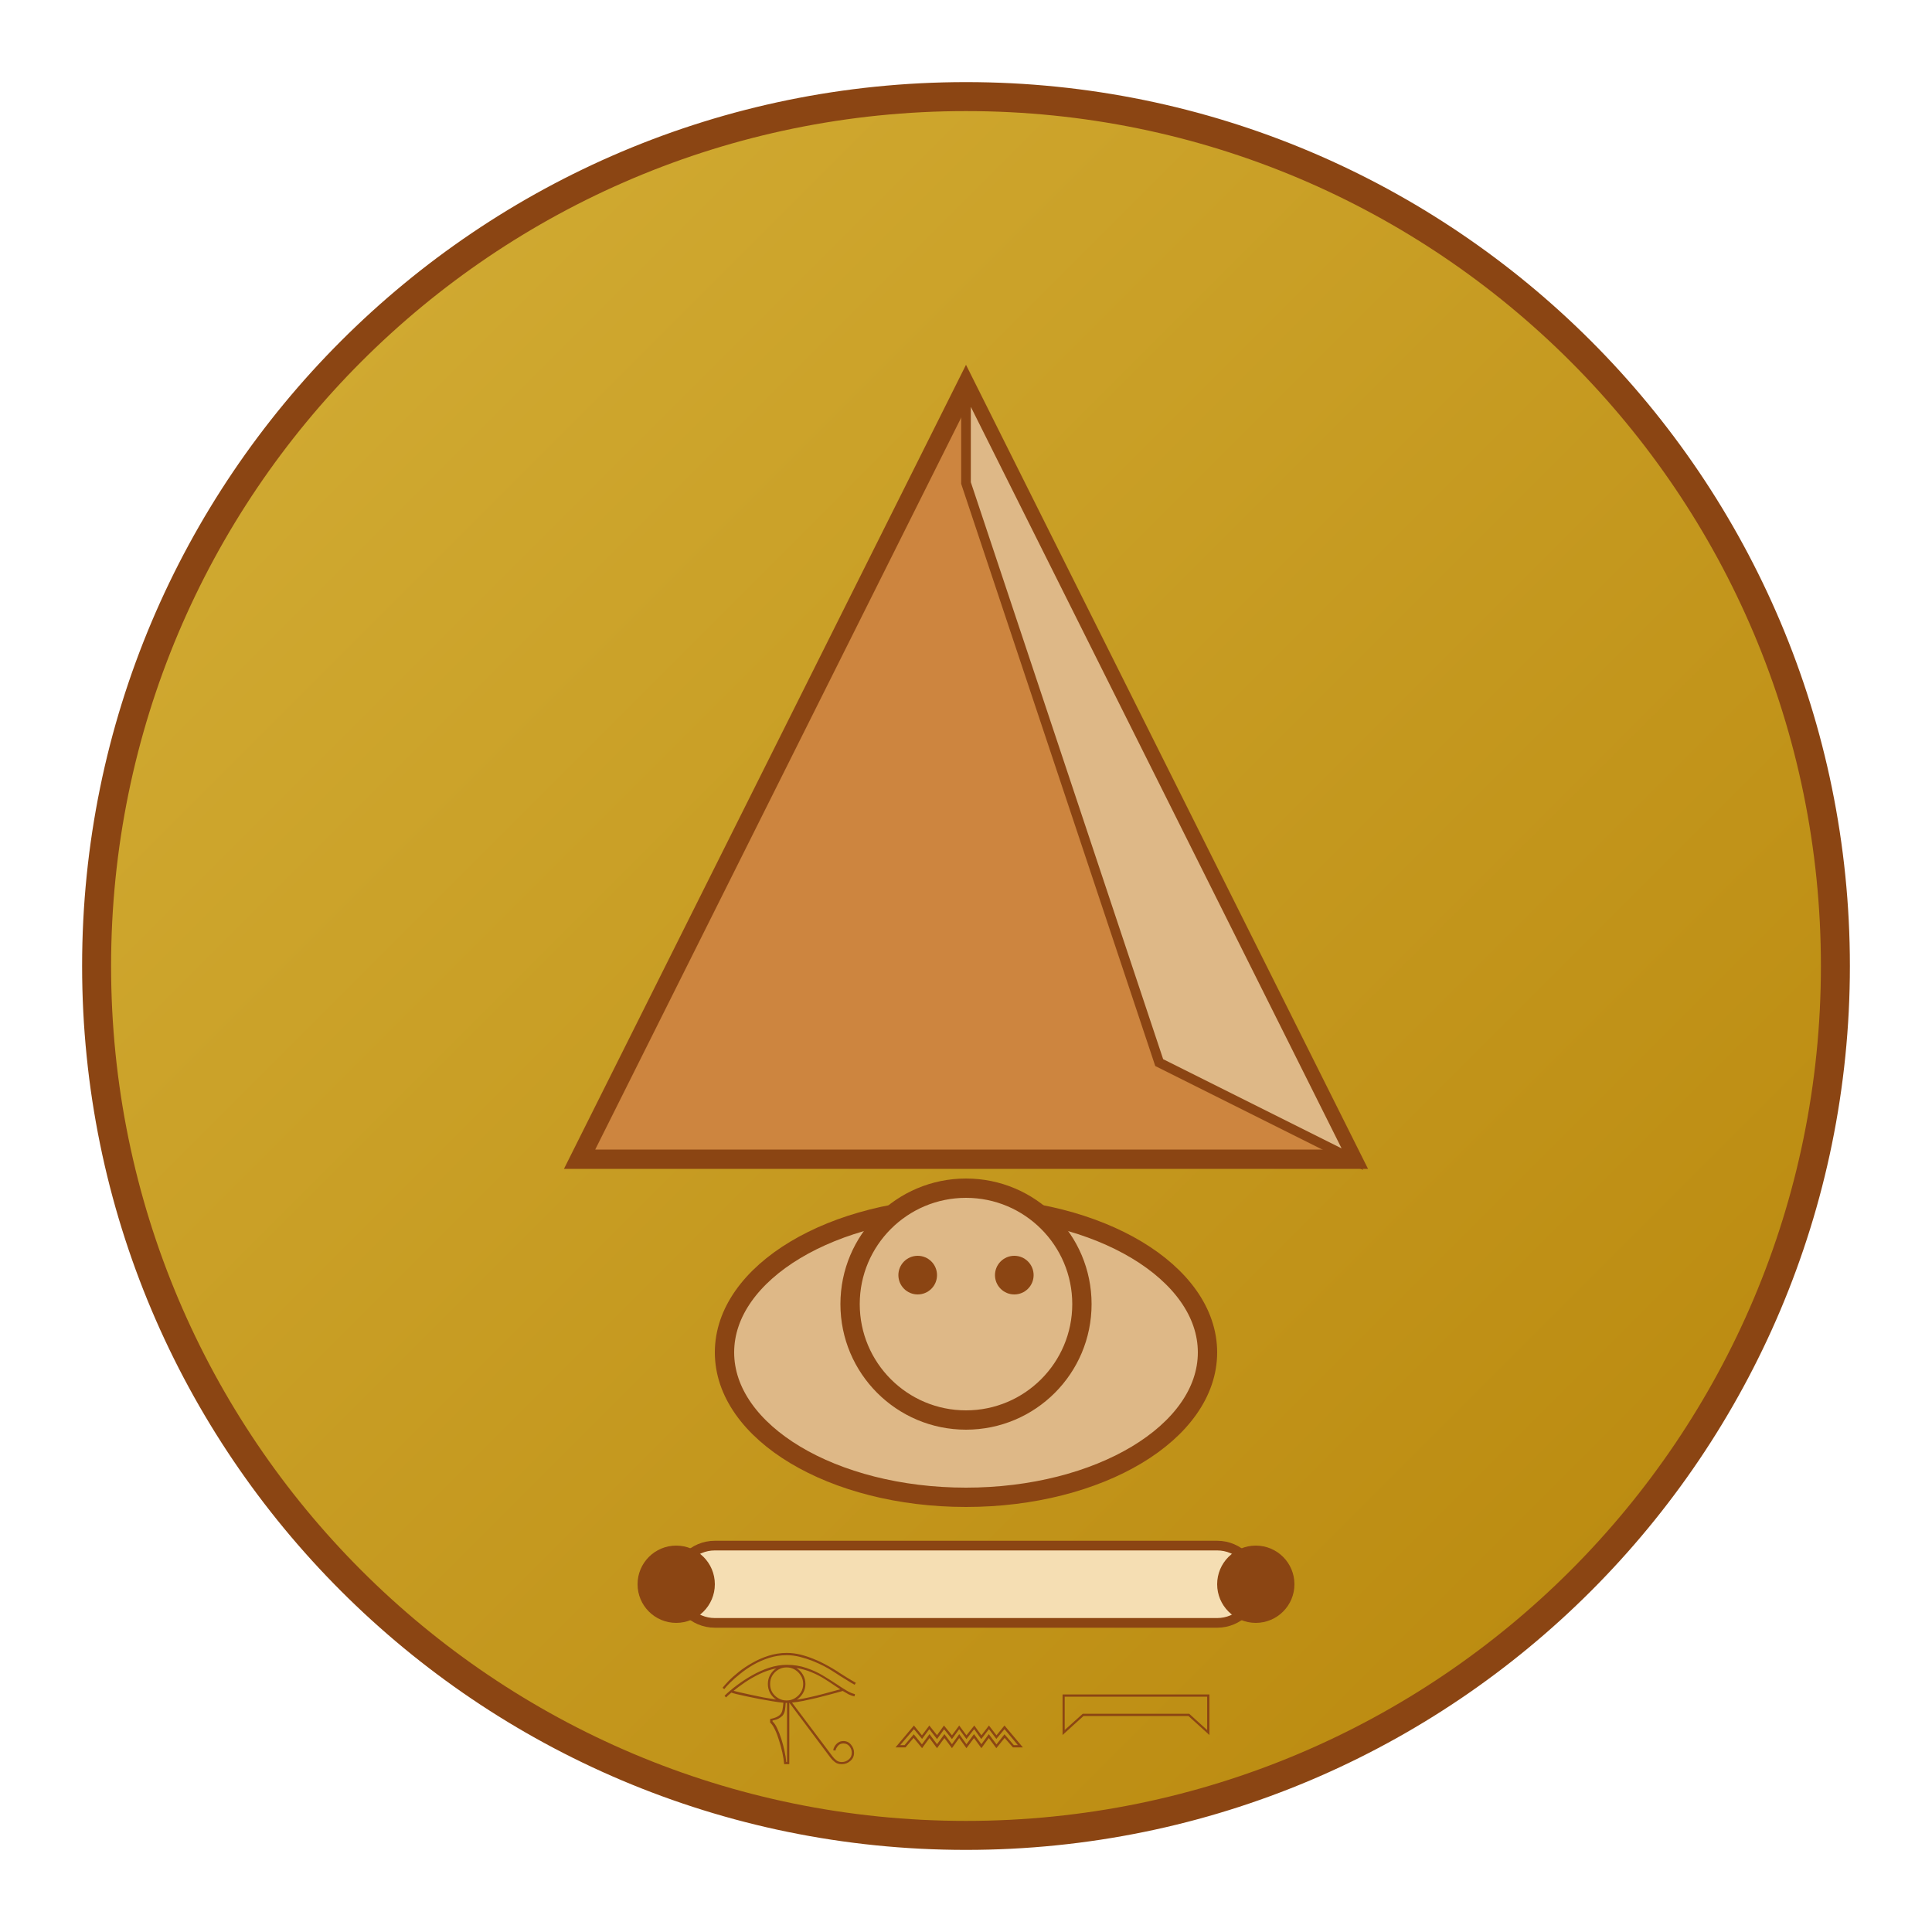
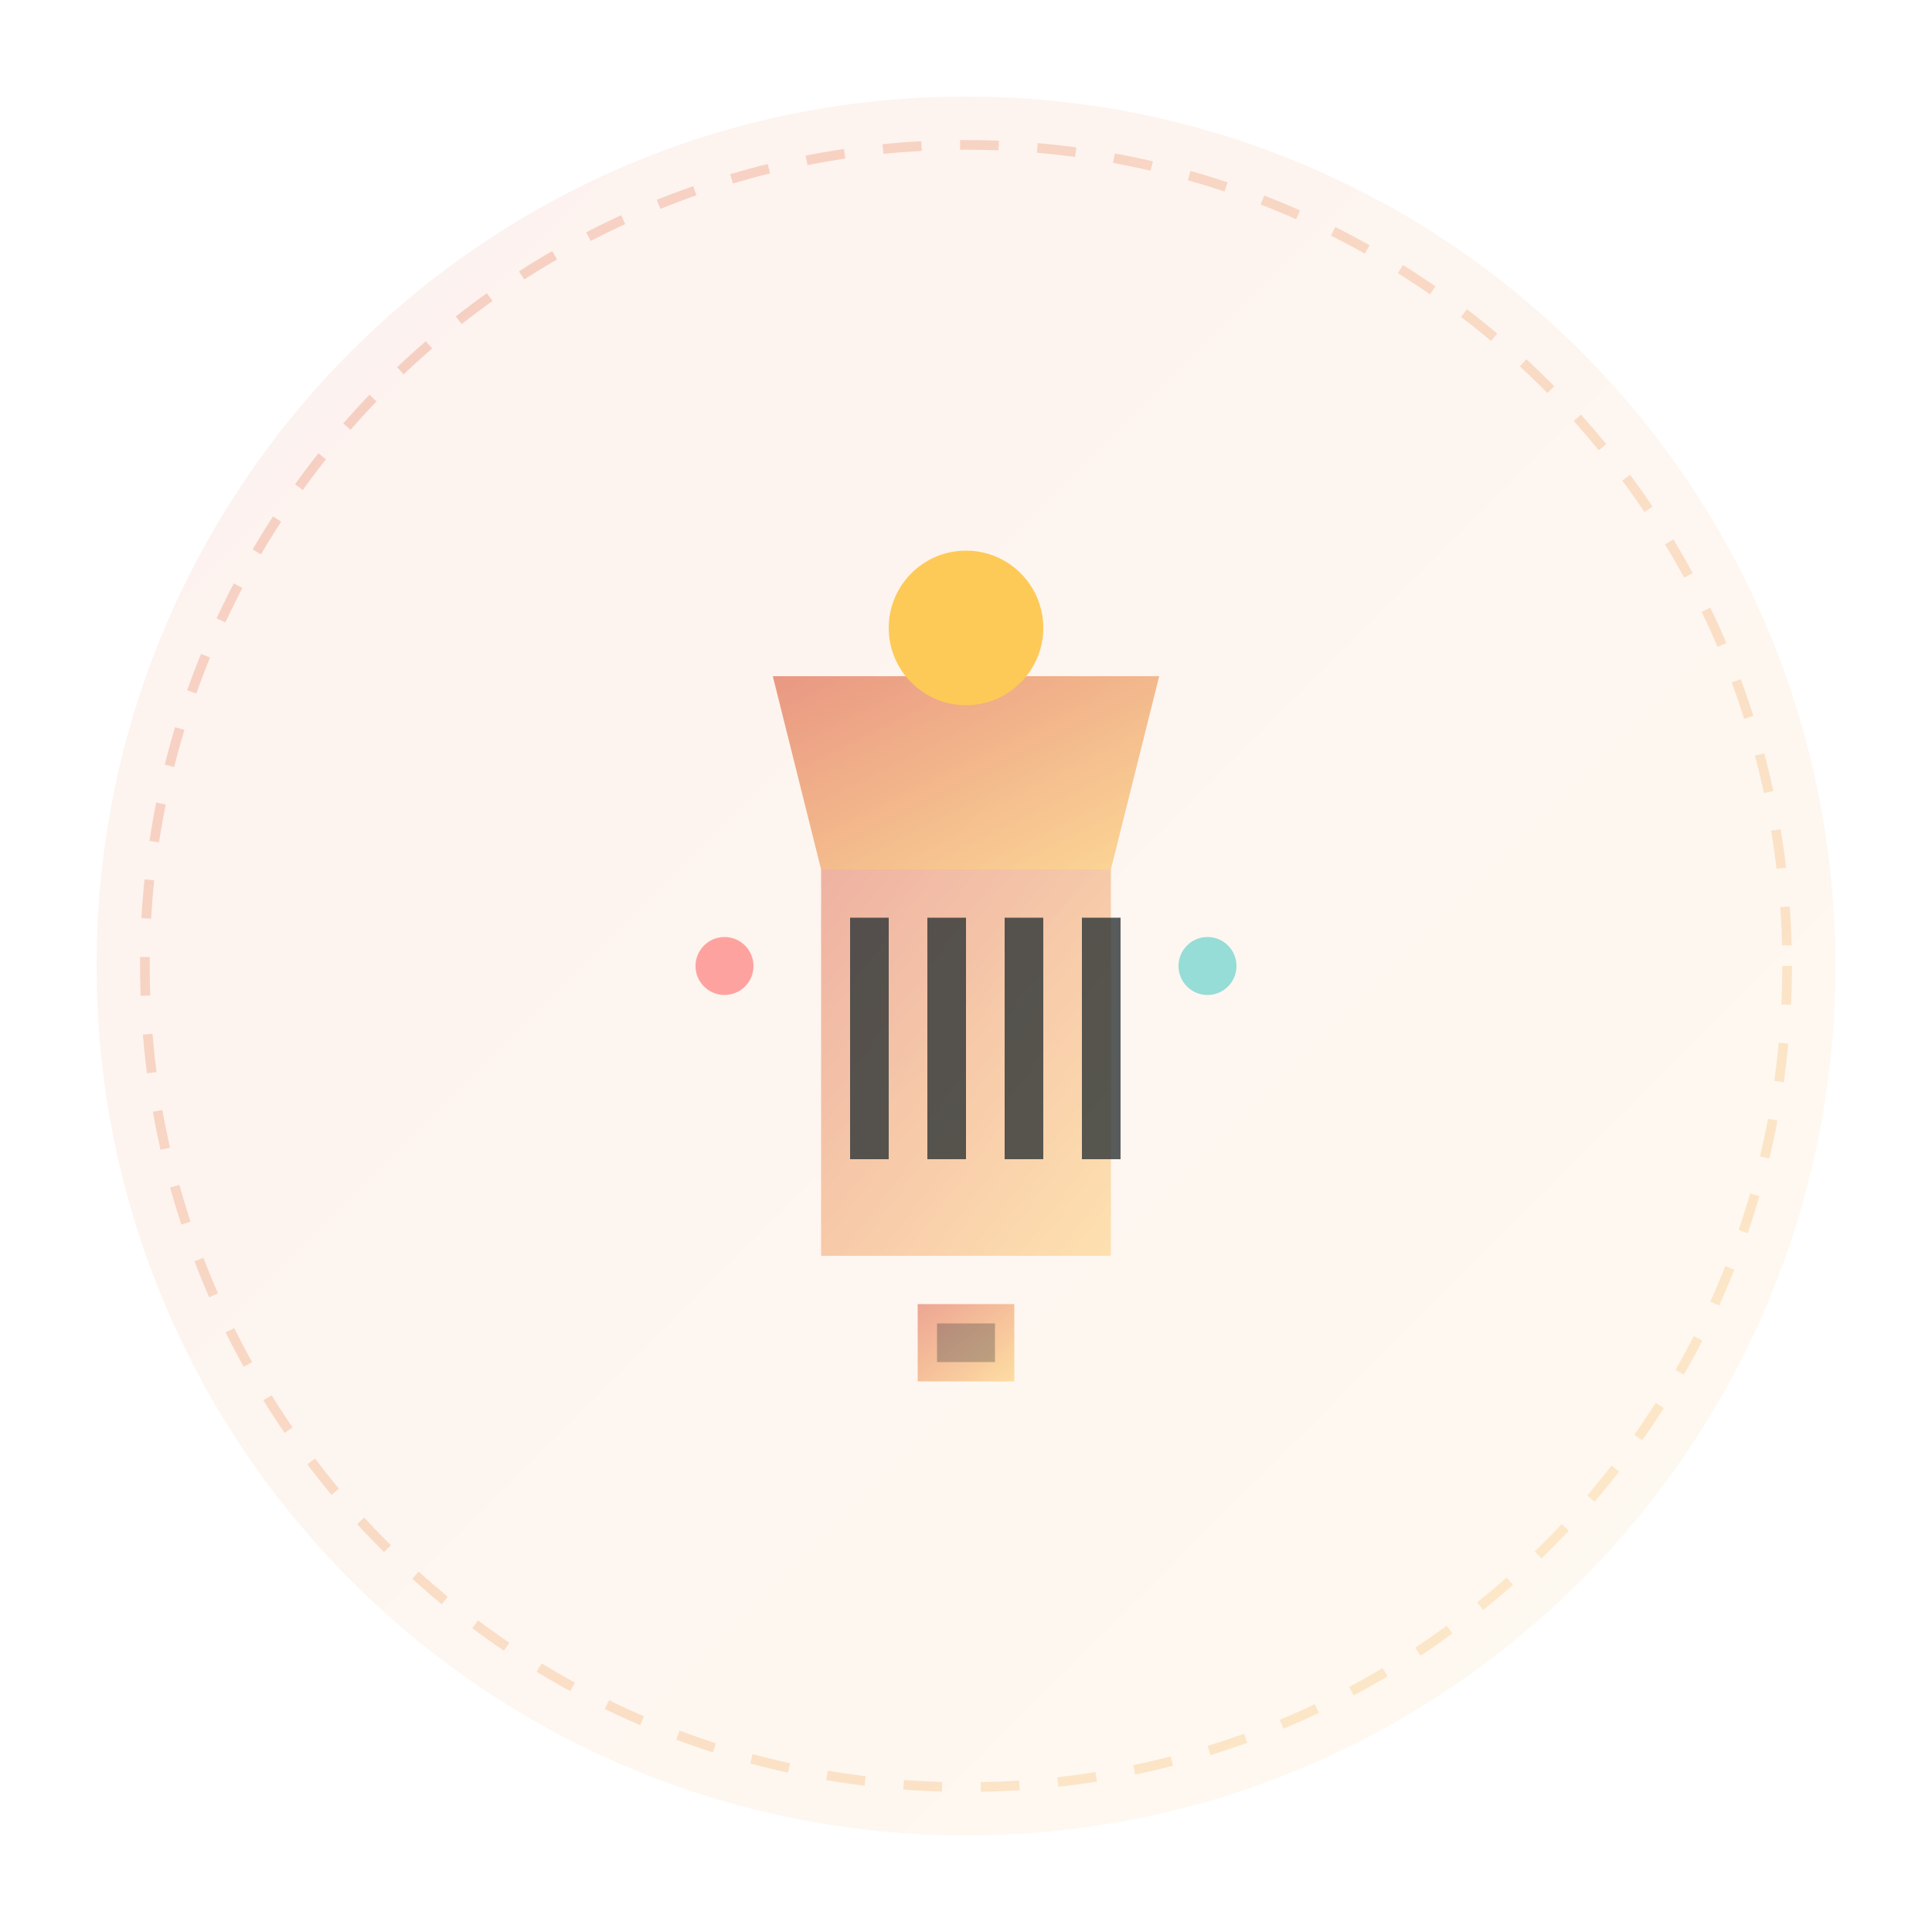
<svg xmlns="http://www.w3.org/2000/svg" viewBox="0 0 200 200">
  <defs>
-     <linearGradient id="ancientGrad" x1="0%" y1="0%" x2="100%" y2="100%">
-       <stop offset="0%" style="stop-color:#D4AF37;stop-opacity:1" />
-       <stop offset="100%" style="stop-color:#B8860B;stop-opacity:1" />
+     <linearGradient id="historyGradient" x1="0%" y1="0%" x2="100%" y2="100%">
+       <stop offset="0%" style="stop-color:#e17055;stop-opacity:1" />
+       <stop offset="100%" style="stop-color:#fdcb6e;stop-opacity:1" />
    </linearGradient>
  </defs>
-   <circle cx="100" cy="100" r="90" fill="url(#ancientGrad)" stroke="#8B4513" stroke-width="3" />
-   <polygon points="100,40 60,120 140,120" fill="#CD853F" stroke="#8B4513" stroke-width="2" />
-   <polygon points="100,40 140,120 120,110 100,50" fill="#DEB887" stroke="#8B4513" stroke-width="1" />
-   <ellipse cx="100" cy="140" rx="25" ry="15" fill="#DEB887" stroke="#8B4513" stroke-width="2" />
-   <circle cx="100" cy="135" r="12" fill="#DEB887" stroke="#8B4513" stroke-width="2" />
-   <circle cx="95" cy="132" r="2" fill="#8B4513" />
-   <circle cx="105" cy="132" r="2" fill="#8B4513" />
-   <rect x="70" y="160" width="60" height="8" fill="#F5DEB3" stroke="#8B4513" stroke-width="1" rx="4" />
-   <circle cx="70" cy="164" r="4" fill="#8B4513" />
-   <circle cx="130" cy="164" r="4" fill="#8B4513" />
-   <text x="100" y="180" text-anchor="middle" font-family="serif" font-size="12" fill="#8B4513">𓂀 𓈖 𓇯</text>
+   <circle cx="100" cy="100" r="90" fill="url(#historyGradient)" opacity="0.1" />
+   <g transform="translate(100,100)">
+     <polygon points="-20,-30 20,-30 15,-10 -15,-10" fill="url(#historyGradient)" opacity="0.7" />
+     <rect x="-15" y="-10" width="30" height="40" fill="url(#historyGradient)" opacity="0.5" />
+     <g fill="#2d3436" opacity="0.8">
+       <rect x="-12" y="-5" width="4" height="25" />
+       <rect x="-4" y="-5" width="4" height="25" />
+       <rect x="4" y="-5" width="4" height="25" />
+       <rect x="12" y="-5" width="4" height="25" />
+     </g>
+     <circle cx="0" cy="-35" r="8" fill="#feca57">
+       <animate attributeName="fill" values="#feca57;#fdcb6e;#feca57" dur="3s" repeatCount="indefinite" />
+     </circle>
+     <g opacity="0.6">
+       <circle cx="-25" cy="0" r="3" fill="#ff6b6b">
+         <animate attributeName="r" values="3;5;3" dur="2s" repeatCount="indefinite" />
+       </circle>
+       <circle cx="25" cy="0" r="3" fill="#4ecdc4">
+         <animate attributeName="r" values="3;5;3" dur="2.5s" repeatCount="indefinite" />
+       </circle>
+     </g>
+     <path d="M -30 30 L 30 30" stroke="url(#historyGradient)" stroke-width="3" opacity="0.7" />
+     <g transform="translate(0,35)">
+       <rect x="-5" y="0" width="10" height="8" fill="url(#historyGradient)" opacity="0.6" />
+       <rect x="-3" y="2" width="6" height="4" fill="#2d3436" opacity="0.3" />
+     </g>
+   </g>
+   <circle cx="100" cy="100" r="85" fill="none" stroke="url(#historyGradient)" stroke-width="1" opacity="0.3" stroke-dasharray="4,4">
+     <animate attributeName="stroke-dashoffset" values="0;8" dur="2s" repeatCount="indefinite" />
+   </circle>
</svg>
